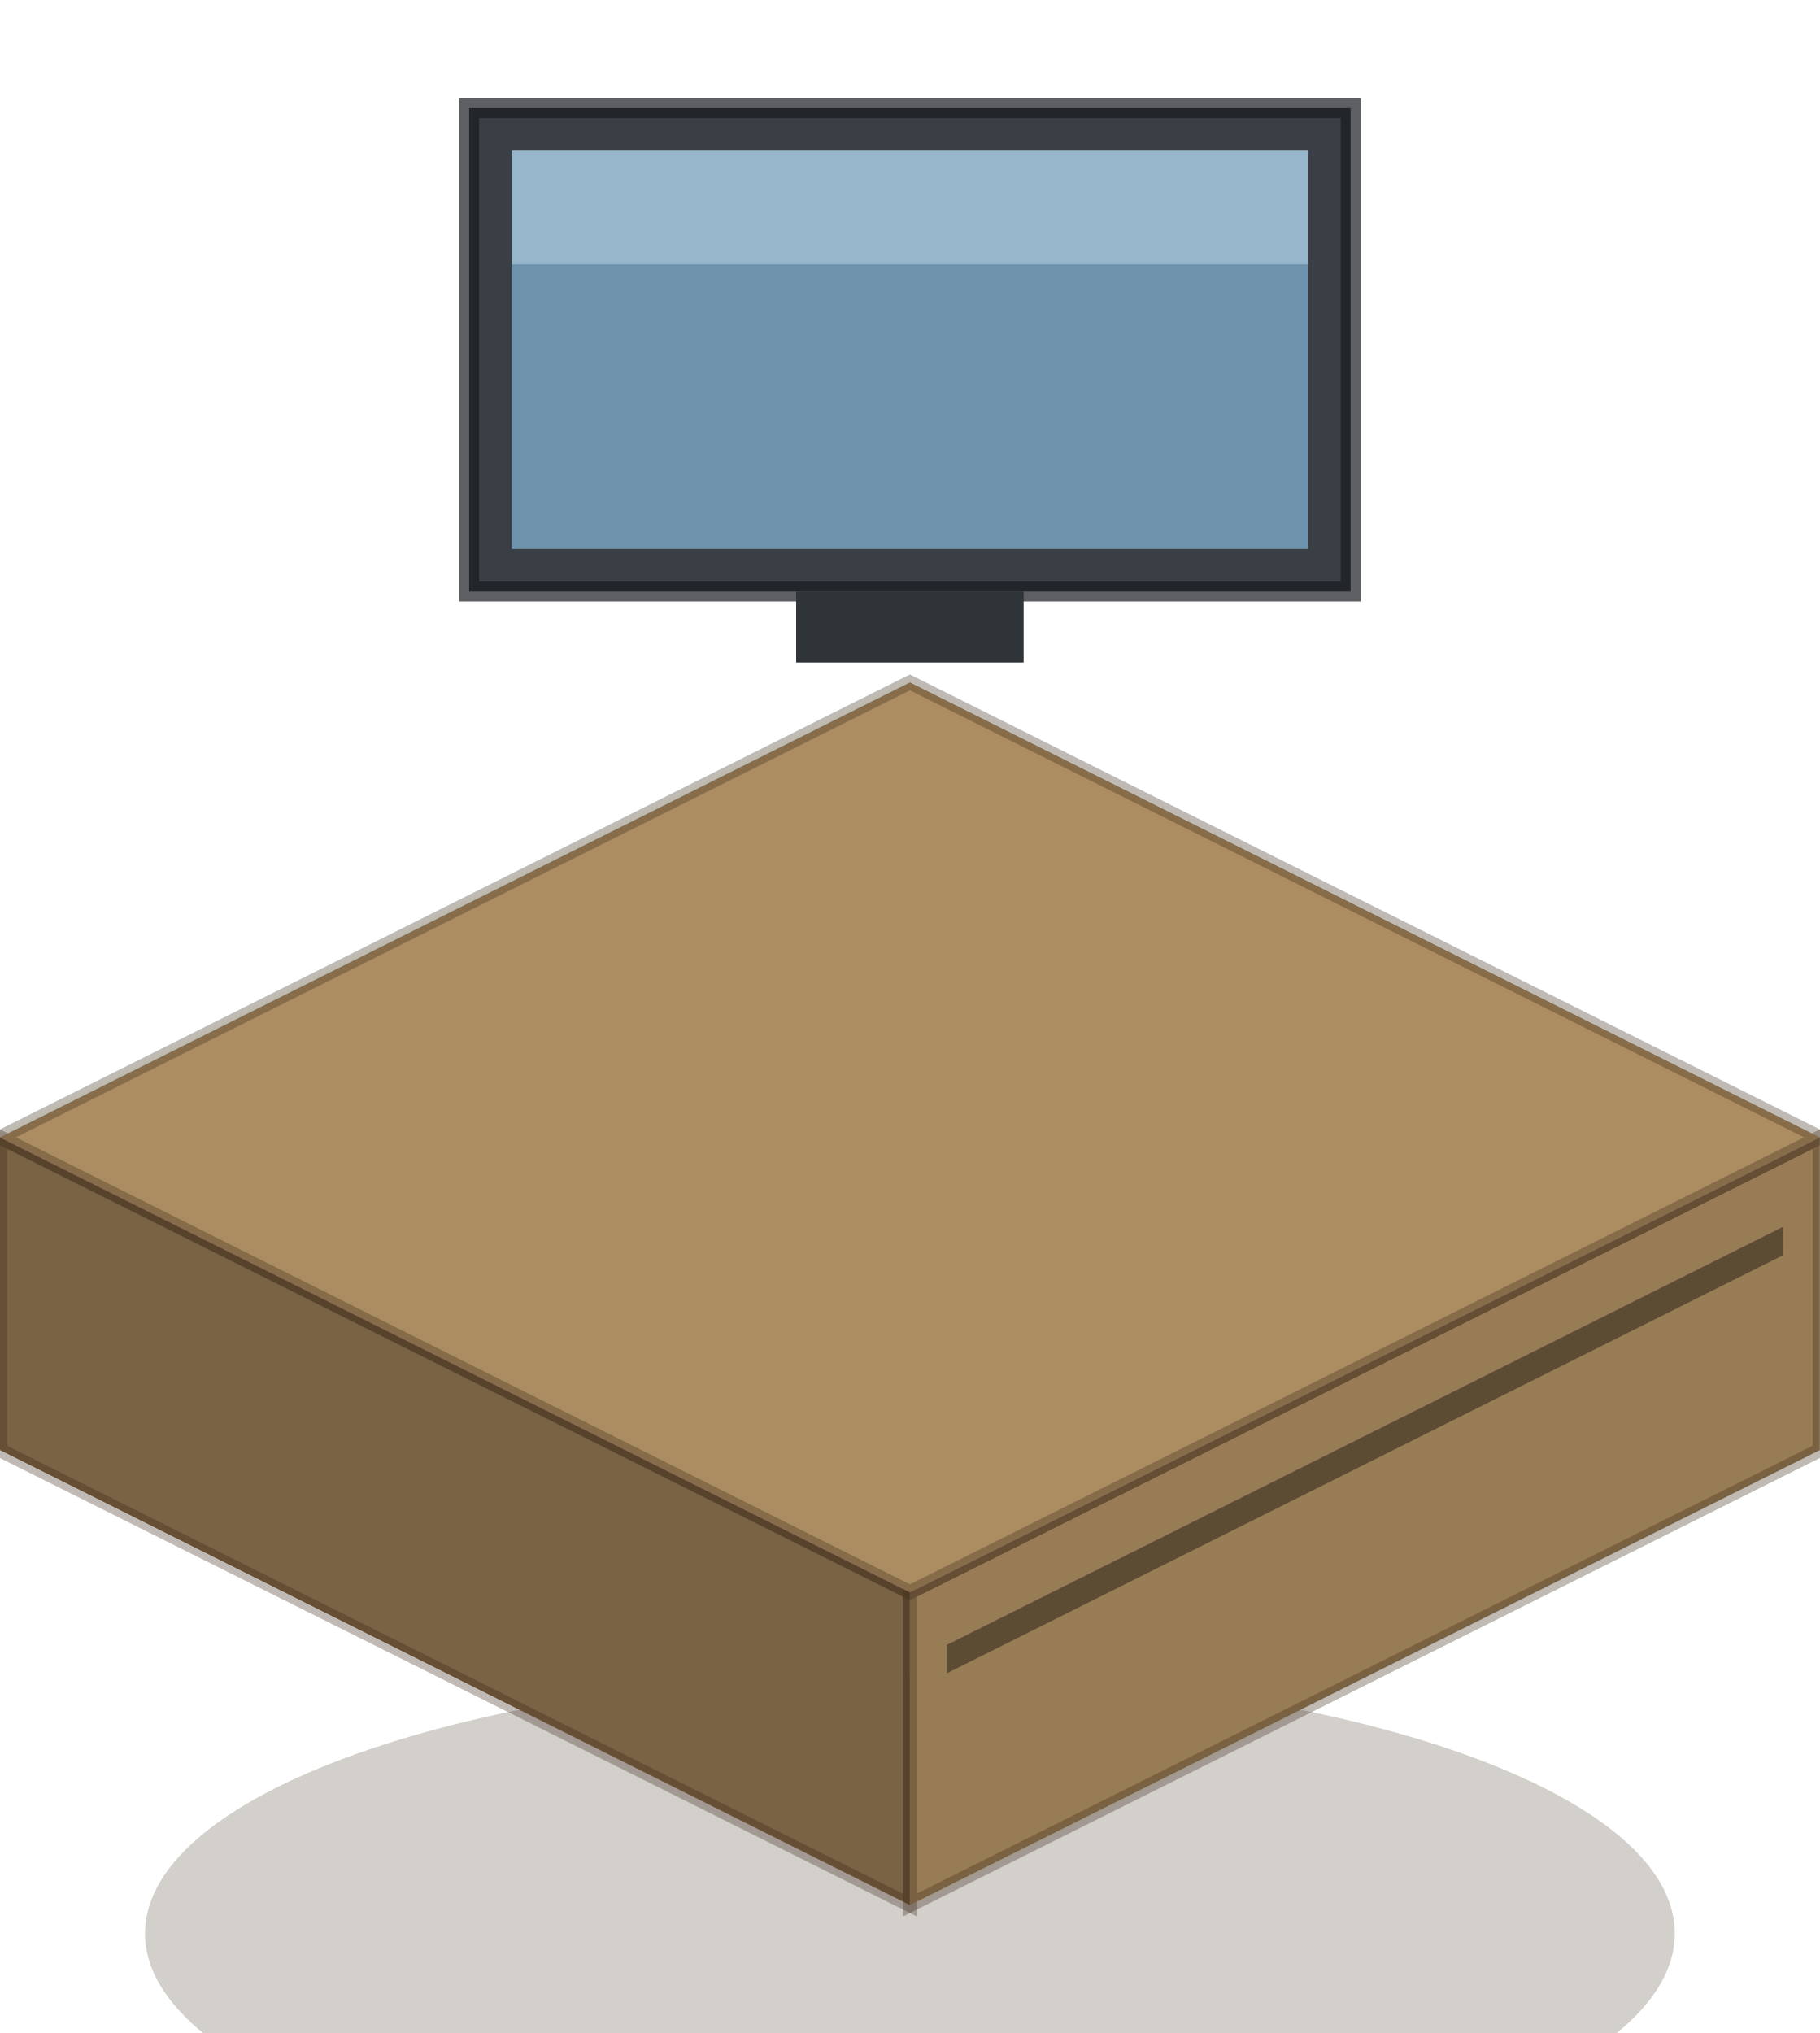
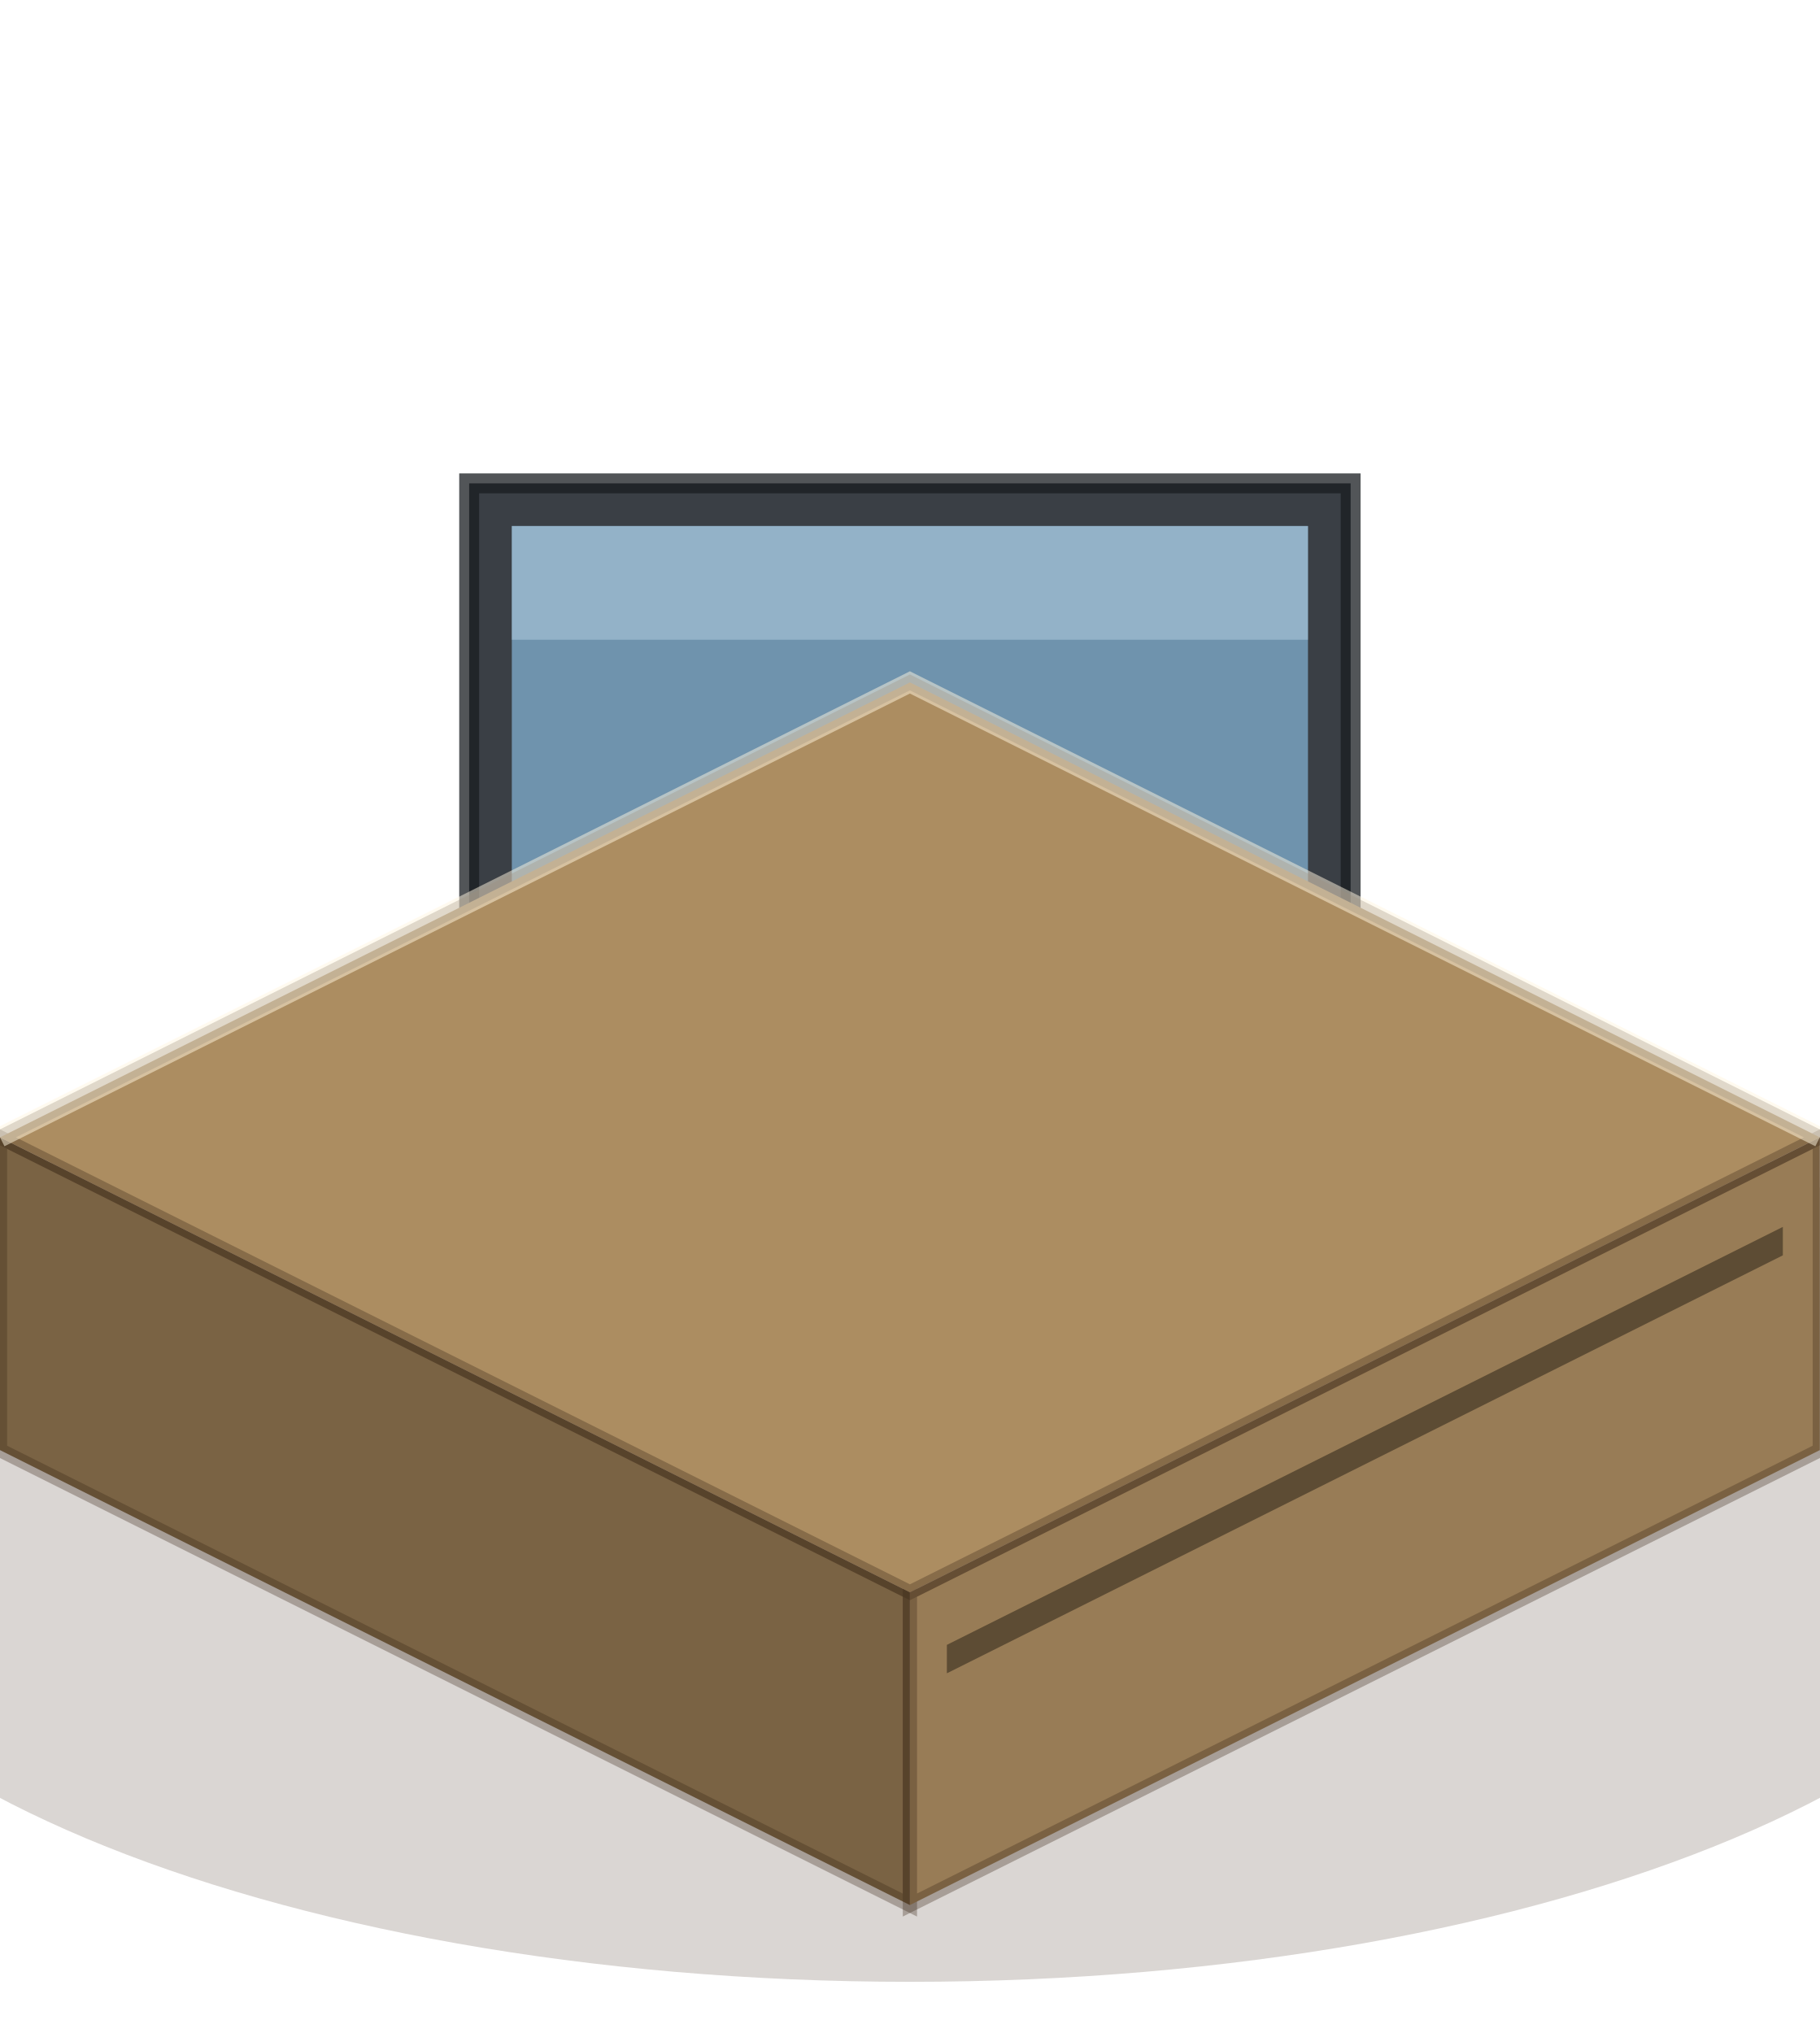
<svg xmlns="http://www.w3.org/2000/svg" width="128" height="143" viewBox="0 0 128 143">
-   <ellipse cx="64" cy="136" rx="53.8" ry="18.3" fill="rgba(58,40,22,.22)" />
+   <ellipse cx="64" cy="105" rx="81.9" ry="34.4" fill="rgba(58,40,22,.19)" />
+   <polygon points="33.0,68 95.0,68 95.0,34 33.0,34" fill="#3a3f45" stroke="rgba(25,28,32,.75)" stroke-width="1.4" />
+   <rect x="36.0" y="37" width="56" height="28" fill="#6f93ad" />
+   <rect x="36.0" y="37" width="56" height="8" fill="rgba(200,225,240,.4)" />
+   <rect x="55" y="62" width="18" height="6" fill="#2f3439" />
  <polygon points="0,80 64,112 64,134 0,102" fill="#7a6344" stroke="rgba(58,40,22,.32)" stroke-width="1" />
  <polygon points="128,80 64,112 64,134 128,102" fill="#987c56" stroke="rgba(58,40,22,.32)" stroke-width="1" />
  <polygon points="64,48 128,80 64,112 0,80" fill="#ac8d61" stroke="rgba(58,40,22,.32)" stroke-width="1" />
  <polygon points="125.4,86.3 66.6,115.7 66.6,117.7 125.4,88.3" fill="#5d4c34" />
-   <polygon points="33.0,41.6 95.0,41.6 95.0,7.6 33.0,7.6" fill="#3a3f45" stroke="rgba(25,28,32,.7)" stroke-width="1.4" />
-   <rect x="36.0" y="10.6" width="56" height="28" fill="#6f93ad" />
-   <rect x="36.0" y="10.6" width="56" height="8" fill="rgba(200,225,240,.45)" />
-   <rect x="56" y="41.6" width="16" height="5" fill="#2f3439" />
+   <polyline points="0,80 64,48 128,80" fill="none" stroke="rgba(255,246,224,.5)" stroke-width="1.4" />
</svg>
